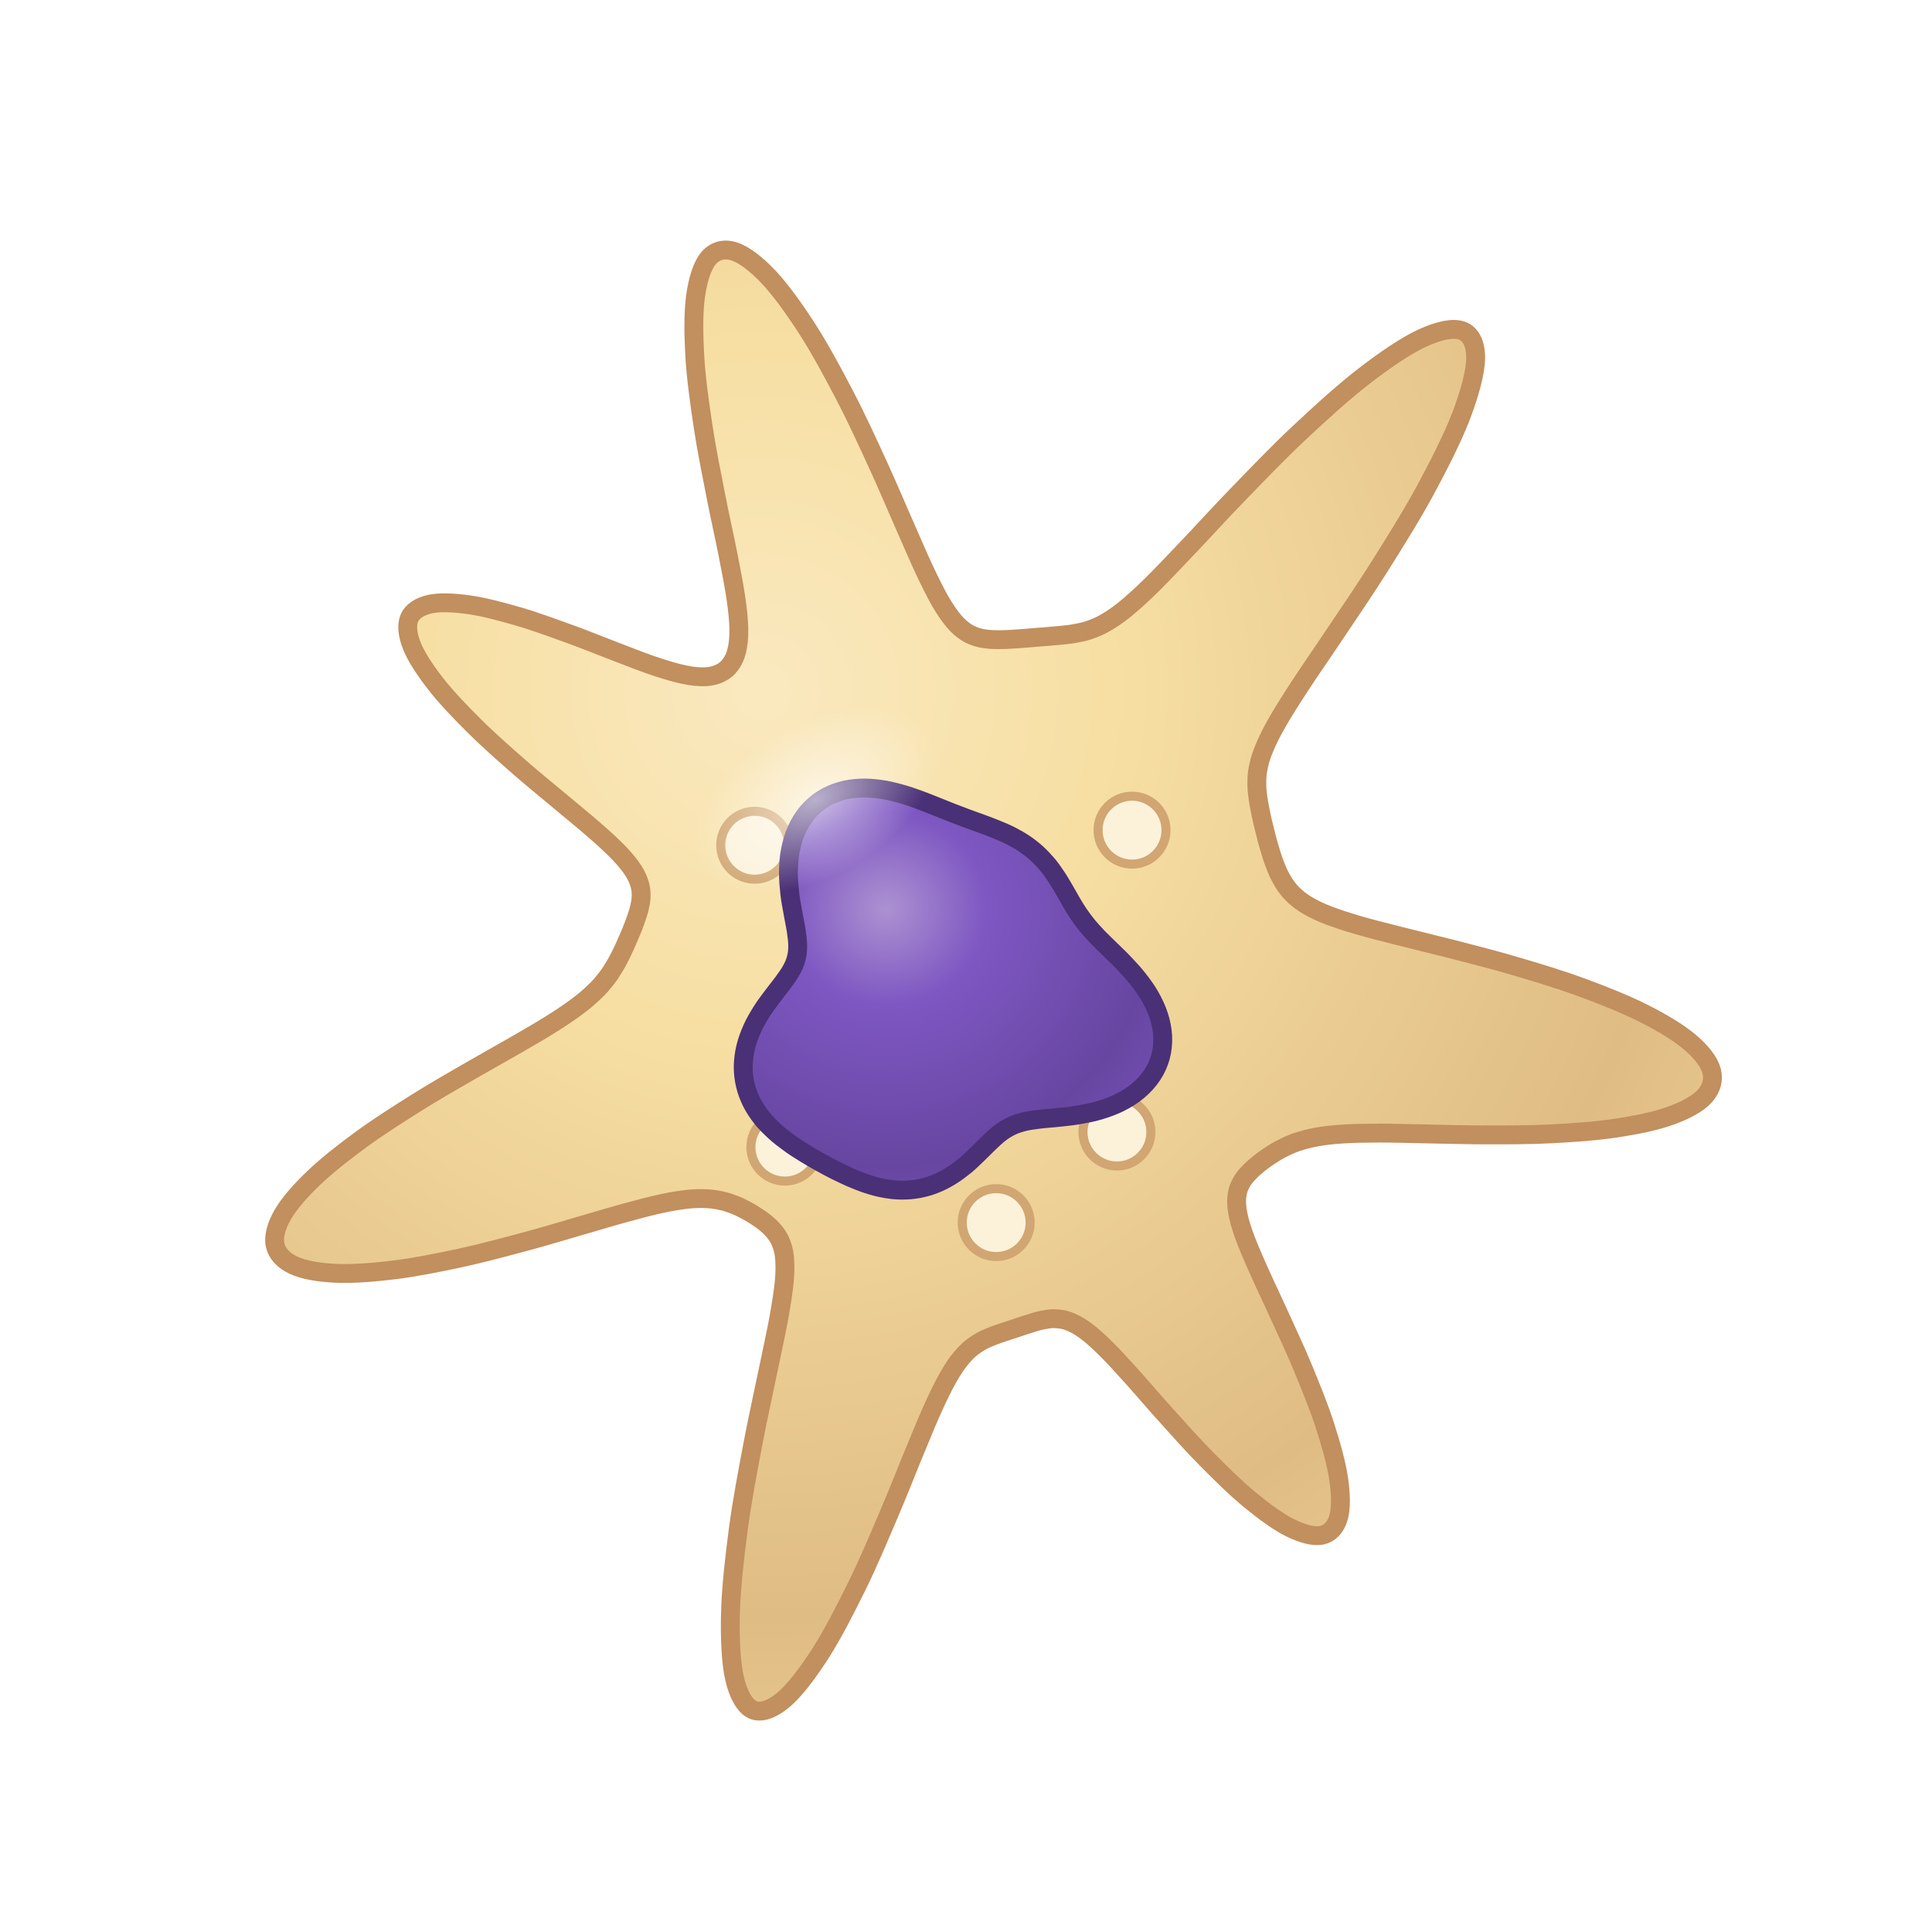
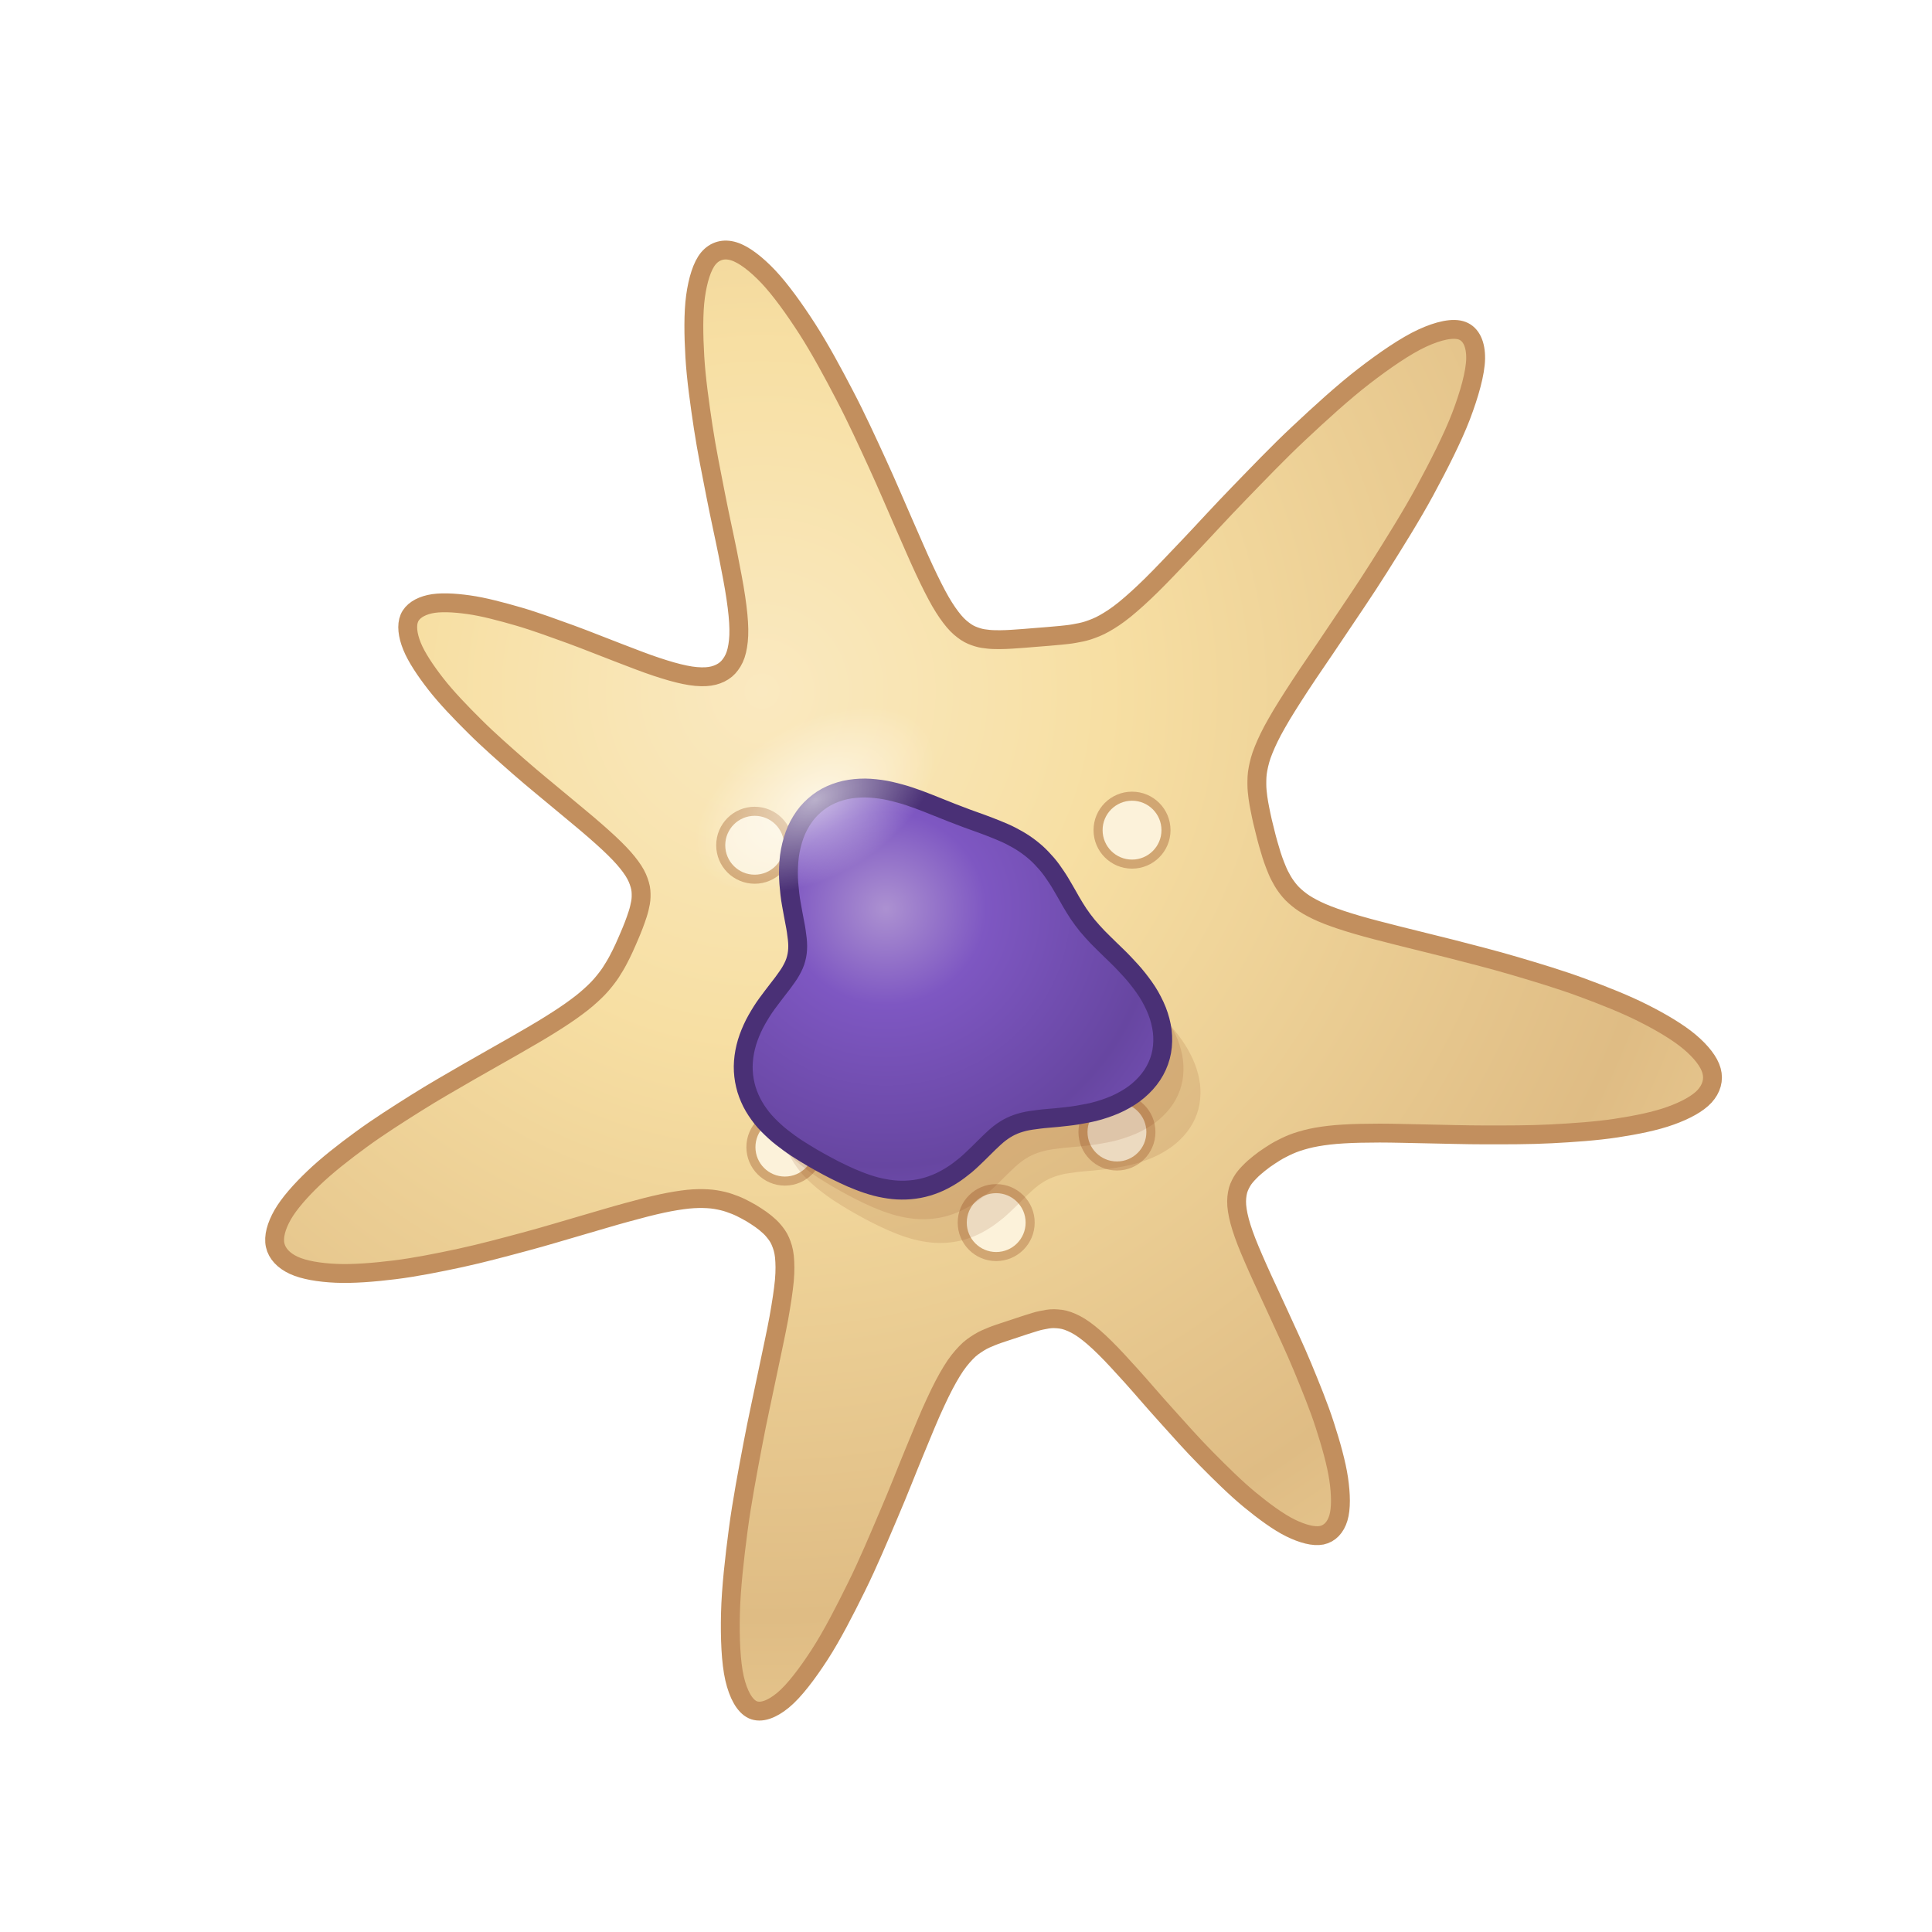
<svg xmlns="http://www.w3.org/2000/svg" viewBox="0 0 256 256" width="256" height="256" role="img" aria-labelledby="dendritic-cell-title">
  <defs>
    <radialGradient id="dendritic-cell-body" cx="0.34" cy="0.3" r="0.8">
      <stop offset="0" stop-color="#fae9c0" />
      <stop offset="0.3" stop-color="#F7DFA3" />
      <stop offset="0.8" stop-color="#dfbc84" />
      <stop offset="1" stop-color="#ebcd94" />
    </radialGradient>
    <radialGradient id="dendritic-cell-nucleus" cx="0.34" cy="0.3" r="0.8">
      <stop offset="0" stop-color="#ac91d1" />
      <stop offset="0.3" stop-color="#7E57C2" />
      <stop offset="0.8" stop-color="#6746a1" />
      <stop offset="1" stop-color="#734fb2" />
    </radialGradient>
    <radialGradient id="dendritic-cell-gloss">
      <stop offset="0" stop-color="#fff" stop-opacity="0.62" />
      <stop offset="1" stop-color="#fff" stop-opacity="0" />
    </radialGradient>
  </defs>
  <path d="M200.72 128C203.6 128.85 206.77 129.8 209.61 130.85C212.46 131.9 215.42 133.07 217.8 134.28C220.18 135.48 222.41 136.81 223.91 138.08C225.41 139.35 226.47 140.69 226.79 141.88C227.12 143.08 226.78 144.26 225.87 145.26C224.96 146.25 223.31 147.14 221.35 147.84C219.4 148.55 216.78 149.08 214.14 149.48C211.51 149.88 208.43 150.09 205.55 150.24C202.67 150.39 199.62 150.38 196.88 150.38C194.15 150.38 191.48 150.29 189.13 150.25C186.79 150.21 184.67 150.14 182.81 150.14C180.95 150.15 179.38 150.17 177.99 150.26C176.6 150.34 175.48 150.48 174.46 150.66C173.44 150.84 172.63 151.07 171.86 151.32C171.1 151.58 170.48 151.87 169.88 152.18C169.27 152.48 168.75 152.81 168.24 153.15C167.73 153.48 167.26 153.82 166.82 154.18C166.37 154.54 165.95 154.9 165.57 155.3C165.19 155.69 164.83 156.09 164.56 156.56C164.29 157.04 164.05 157.53 163.95 158.16C163.84 158.8 163.81 159.47 163.95 160.37C164.09 161.27 164.35 162.27 164.8 163.54C165.25 164.82 165.88 166.28 166.65 168.02C167.41 169.75 168.39 171.77 169.38 173.96C170.37 176.15 171.57 178.66 172.6 181.15C173.62 183.63 174.76 186.39 175.55 188.86C176.35 191.33 177.08 193.92 177.38 195.96C177.68 198.01 177.72 199.91 177.34 201.15C176.97 202.39 176.19 203.21 175.13 203.43C174.07 203.64 172.58 203.24 170.99 202.46C169.4 201.68 167.46 200.25 165.61 198.73C163.75 197.2 161.71 195.18 159.86 193.31C158 191.44 156.14 189.33 154.5 187.51C152.85 185.69 151.32 183.88 149.98 182.39C148.63 180.9 147.46 179.61 146.41 178.58C145.36 177.54 144.48 176.78 143.66 176.19C142.84 175.6 142.15 175.27 141.49 175.03C140.82 174.79 140.24 174.75 139.65 174.73C139.07 174.72 138.53 174.84 137.98 174.95C137.43 175.06 136.9 175.24 136.36 175.41C135.82 175.57 135.28 175.76 134.74 175.94C134.19 176.12 133.65 176.29 133.1 176.48C132.54 176.67 131.99 176.84 131.43 177.07C130.87 177.3 130.31 177.52 129.74 177.88C129.17 178.24 128.6 178.6 128 179.24C127.4 179.87 126.8 180.58 126.13 181.68C125.45 182.78 124.77 184.08 123.96 185.83C123.14 187.57 122.28 189.69 121.26 192.16C120.23 194.63 119.09 197.6 117.79 200.62C116.5 203.64 115.03 207.16 113.49 210.27C111.96 213.38 110.23 216.75 108.6 219.26C106.98 221.76 105.22 224.09 103.74 225.3C102.26 226.52 100.81 227.04 99.74 226.55C98.67 226.06 97.82 224.52 97.33 222.39C96.84 220.25 96.71 217.03 96.79 213.75C96.87 210.46 97.33 206.4 97.82 202.69C98.31 198.98 99.08 194.96 99.73 191.5C100.38 188.03 101.14 184.7 101.71 181.9C102.29 179.09 102.83 176.68 103.2 174.65C103.56 172.62 103.8 171.05 103.93 169.7C104.05 168.34 104.02 167.38 103.94 166.51C103.85 165.64 103.64 165.04 103.4 164.47C103.16 163.9 102.84 163.49 102.51 163.09C102.18 162.68 101.8 162.36 101.41 162.03C101.02 161.71 100.61 161.43 100.18 161.15C99.76 160.87 99.32 160.61 98.86 160.37C98.4 160.12 97.92 159.88 97.41 159.68C96.89 159.48 96.36 159.28 95.75 159.14C95.14 159 94.51 158.88 93.75 158.84C92.99 158.8 92.18 158.8 91.17 158.9C90.17 159.01 89.07 159.18 87.72 159.47C86.37 159.76 84.86 160.15 83.08 160.64C81.29 161.12 79.27 161.74 77.01 162.39C74.75 163.04 72.19 163.83 69.52 164.54C66.86 165.25 63.88 166.06 61.01 166.68C58.13 167.3 55.03 167.92 52.28 168.26C49.53 168.6 46.74 168.82 44.51 168.72C42.28 168.62 40.26 168.28 38.92 167.66C37.58 167.04 36.7 166.1 36.46 164.99C36.21 163.87 36.61 162.44 37.46 160.95C38.31 159.47 39.84 157.74 41.58 156.08C43.31 154.42 45.6 152.63 47.86 150.98C50.11 149.33 52.71 147.68 55.09 146.18C57.47 144.68 59.95 143.27 62.14 142C64.33 140.73 66.41 139.59 68.22 138.54C70.02 137.5 71.61 136.59 72.97 135.73C74.33 134.88 75.44 134.14 76.4 133.42C77.37 132.71 78.1 132.07 78.76 131.44C79.42 130.82 79.9 130.24 80.35 129.66C80.8 129.09 81.14 128.54 81.46 128C81.79 127.46 82.05 126.93 82.32 126.4C82.58 125.88 82.81 125.37 83.03 124.86C83.26 124.35 83.47 123.84 83.68 123.34C83.88 122.84 84.08 122.35 84.25 121.85C84.42 121.36 84.59 120.87 84.71 120.37C84.83 119.87 84.94 119.37 84.95 118.85C84.96 118.32 84.95 117.8 84.77 117.22C84.6 116.64 84.37 116.05 83.92 115.36C83.47 114.67 82.9 113.95 82.07 113.08C81.24 112.21 80.21 111.26 78.93 110.14C77.66 109.02 76.11 107.77 74.42 106.35C72.74 104.94 70.75 103.34 68.83 101.66C66.91 99.97 64.75 98.09 62.91 96.25C61.06 94.42 59.15 92.43 57.76 90.65C56.38 88.88 55.17 87.07 54.59 85.62C54 84.16 53.85 82.84 54.24 81.91C54.63 80.99 55.62 80.36 56.93 80.06C58.24 79.76 60.14 79.85 62.11 80.13C64.08 80.4 66.49 81.05 68.74 81.7C71 82.36 73.45 83.27 75.64 84.06C77.83 84.86 79.99 85.75 81.87 86.46C83.75 87.18 85.45 87.85 86.93 88.34C88.41 88.83 89.65 89.19 90.74 89.41C91.83 89.64 92.7 89.7 93.49 89.67C94.27 89.63 94.89 89.46 95.44 89.19C95.99 88.92 96.43 88.56 96.79 88.06C97.16 87.56 97.45 86.98 97.63 86.2C97.81 85.42 97.92 84.54 97.9 83.37C97.88 82.2 97.75 80.87 97.5 79.19C97.26 77.52 96.87 75.57 96.43 73.31C95.98 71.05 95.38 68.42 94.84 65.64C94.3 62.86 93.64 59.66 93.18 56.61C92.72 53.55 92.24 50.18 92.07 47.29C91.9 44.41 91.86 41.46 92.16 39.28C92.46 37.11 93.03 35.23 93.87 34.23C94.72 33.23 95.9 32.89 97.23 33.3C98.55 33.7 100.2 34.97 101.82 36.68C103.43 38.39 105.26 40.94 106.95 43.56C108.63 46.17 110.37 49.39 111.92 52.37C113.48 55.35 114.96 58.59 116.26 61.42C117.57 64.26 118.72 67.02 119.76 69.37C120.8 71.72 121.67 73.78 122.48 75.5C123.29 77.23 123.97 78.58 124.62 79.72C125.28 80.85 125.84 81.64 126.4 82.31C126.97 82.99 127.48 83.39 128 83.75C128.52 84.1 129.02 84.28 129.52 84.44C130.03 84.6 130.52 84.66 131.03 84.71C131.53 84.76 132.04 84.76 132.54 84.76C133.05 84.76 133.57 84.73 134.09 84.7C134.6 84.67 135.13 84.63 135.65 84.59C136.18 84.55 136.72 84.5 137.25 84.46C137.79 84.42 138.34 84.38 138.89 84.33C139.44 84.28 139.99 84.24 140.56 84.18C141.13 84.12 141.7 84.07 142.31 83.96C142.91 83.85 143.51 83.75 144.19 83.53C144.86 83.3 145.53 83.06 146.34 82.6C147.15 82.14 147.98 81.61 149.03 80.76C150.08 79.9 151.22 78.88 152.64 77.48C154.07 76.07 155.67 74.36 157.59 72.35C159.51 70.33 161.72 67.89 164.14 65.4C166.57 62.9 169.36 59.97 172.12 57.39C174.88 54.8 177.98 51.97 180.7 49.87C183.42 47.77 186.27 45.81 188.44 44.81C190.62 43.8 192.58 43.37 193.76 43.83C194.94 44.28 195.56 45.63 195.53 47.52C195.5 49.41 194.7 52.24 193.59 55.16C192.47 58.07 190.63 61.68 188.83 65.01C187.03 68.33 184.76 71.95 182.77 75.11C180.79 78.26 178.67 81.33 176.92 83.95C175.17 86.58 173.56 88.87 172.27 90.85C170.98 92.83 169.97 94.42 169.17 95.84C168.36 97.25 167.85 98.34 167.44 99.35C167.02 100.36 166.84 101.14 166.69 101.9C166.54 102.66 166.54 103.29 166.54 103.92C166.54 104.55 166.61 105.11 166.68 105.67C166.75 106.23 166.86 106.76 166.96 107.28C167.06 107.81 167.18 108.33 167.29 108.84C167.41 109.34 167.53 109.85 167.66 110.34C167.78 110.84 167.91 111.33 168.05 111.82C168.19 112.31 168.33 112.79 168.48 113.27C168.64 113.74 168.79 114.22 168.98 114.68C169.17 115.15 169.35 115.62 169.59 116.07C169.83 116.53 170.08 116.98 170.41 117.43C170.73 117.87 171.08 118.31 171.57 118.74C172.05 119.17 172.58 119.59 173.31 120.01C174.04 120.43 174.86 120.84 175.95 121.26C177.04 121.68 178.29 122.1 179.84 122.55C181.4 123.01 183.2 123.46 185.28 123.99C187.37 124.53 189.78 125.09 192.35 125.75C194.92 126.42 197.85 127.15 200.72 128Z" fill="url(#dendritic-cell-body)" stroke="#c28f5e" stroke-width="2.5" stroke-linejoin="round" />
  <circle cx="150" cy="110" r="4.5" fill="#fcf2da" stroke="#d1a672" stroke-width="1.2" />
  <circle cx="148" cy="150" r="4.5" fill="#fcf2da" stroke="#d1a672" stroke-width="1.2" />
  <circle cx="104" cy="152" r="4.5" fill="#fcf2da" stroke="#d1a672" stroke-width="1.2" />
  <circle cx="100" cy="112" r="4.5" fill="#fcf2da" stroke="#d1a672" stroke-width="1.2" />
  <circle cx="132" cy="162" r="4.5" fill="#fcf2da" stroke="#d1a672" stroke-width="1.2" />
+   <g transform="translate(2.75 3.85)">
+     <path d="M152.37 132C152.83 132.82 153.26 133.7 153.54 134.58C153.83 135.47 154.02 136.4 154.06 137.3C154.1 138.2 154.02 139.13 153.79 139.98C153.56 140.84 153.18 141.69 152.68 142.44C152.19 143.19 151.54 143.9 150.82 144.51C150.11 145.12 149.26 145.64 148.39 146.08C147.52 146.52 146.55 146.86 145.62 147.14C144.68 147.42 143.7 147.59 142.77 147.75C141.85 147.91 140.92 147.98 140.08 148.08C139.23 148.17 138.42 148.21 137.68 148.31C136.95 148.4 136.27 148.49 135.65 148.64C135.03 148.8 134.48 148.98 133.95 149.24C133.42 149.49 132.95 149.8 132.47 150.16C131.99 150.53 131.54 150.96 131.07 151.41C130.59 151.86 130.11 152.38 129.59 152.87C129.07 153.37 128.53 153.9 127.95 154.39C127.36 154.87 126.74 155.35 126.08 155.76C125.42 156.17 124.72 156.55 124 156.84C123.28 157.13 122.52 157.36 121.77 157.5C121.01 157.64 120.23 157.71 119.47 157.7C118.7 157.7 117.93 157.61 117.18 157.47C116.42 157.34 115.67 157.13 114.94 156.89C114.21 156.65 113.49 156.36 112.78 156.06C112.07 155.75 111.38 155.41 110.68 155.07C109.99 154.72 109.3 154.35 108.62 153.97C107.93 153.59 107.25 153.19 106.57 152.77C105.89 152.35 105.21 151.92 104.56 151.44C103.91 150.96 103.25 150.47 102.65 149.91C102.05 149.36 101.46 148.78 100.95 148.14C100.45 147.5 99.98 146.81 99.61 146.08C99.25 145.35 98.94 144.57 98.76 143.77C98.57 142.97 98.47 142.13 98.48 141.29C98.49 140.45 98.61 139.58 98.81 138.75C99.01 137.92 99.32 137.08 99.68 136.29C100.03 135.5 100.49 134.73 100.93 134.02C101.38 133.3 101.9 132.63 102.37 132C102.83 131.37 103.32 130.79 103.73 130.23C104.14 129.66 104.53 129.15 104.82 128.62C105.12 128.09 105.35 127.59 105.49 127.04C105.64 126.49 105.7 125.95 105.7 125.34C105.7 124.73 105.61 124.09 105.51 123.38C105.41 122.67 105.23 121.9 105.09 121.08C104.95 120.26 104.76 119.37 104.66 118.46C104.56 117.55 104.46 116.57 104.47 115.61C104.48 114.66 104.54 113.65 104.72 112.72C104.9 111.79 105.17 110.84 105.54 110C105.92 109.16 106.41 108.36 106.97 107.68C107.54 107.01 108.22 106.41 108.95 105.93C109.68 105.46 110.5 105.1 111.34 104.85C112.17 104.6 113.08 104.47 113.96 104.43C114.85 104.38 115.77 104.46 116.65 104.58C117.54 104.7 118.42 104.92 119.26 105.15C120.11 105.37 120.93 105.67 121.72 105.95C122.51 106.24 123.27 106.55 124 106.84C124.73 107.13 125.44 107.42 126.13 107.69C126.82 107.96 127.49 108.21 128.15 108.46C128.82 108.71 129.47 108.93 130.12 109.17C130.76 109.42 131.41 109.64 132.04 109.91C132.67 110.17 133.31 110.43 133.91 110.74C134.52 111.05 135.12 111.39 135.68 111.76C136.25 112.14 136.79 112.56 137.3 113.01C137.8 113.46 138.27 113.96 138.71 114.47C139.15 114.98 139.54 115.53 139.91 116.09C140.29 116.64 140.62 117.21 140.95 117.78C141.29 118.34 141.59 118.91 141.91 119.46C142.24 120.01 142.55 120.55 142.91 121.08C143.27 121.61 143.65 122.12 144.07 122.64C144.5 123.16 144.96 123.66 145.46 124.19C145.97 124.72 146.53 125.24 147.1 125.81C147.68 126.38 148.31 126.96 148.92 127.61C149.52 128.25 150.17 128.93 150.74 129.66C151.32 130.39 151.9 131.18 152.37 132Z" fill="#86340f" opacity="0.13" />
+   </g>
+   <g transform="translate(5 7)">
+     <path d="M152.37 132C152.83 132.82 153.26 133.7 153.54 134.58C153.83 135.47 154.02 136.4 154.06 137.3C154.1 138.2 154.02 139.13 153.79 139.98C153.56 140.84 153.18 141.69 152.68 142.44C152.19 143.19 151.54 143.9 150.82 144.51C150.11 145.12 149.26 145.64 148.39 146.08C147.52 146.52 146.55 146.86 145.62 147.14C144.68 147.42 143.7 147.59 142.77 147.75C141.85 147.91 140.92 147.98 140.08 148.08C139.23 148.17 138.42 148.21 137.68 148.31C136.95 148.4 136.27 148.49 135.65 148.64C135.03 148.8 134.48 148.98 133.95 149.24C133.42 149.49 132.95 149.8 132.47 150.16C131.99 150.53 131.54 150.96 131.07 151.41C130.59 151.86 130.11 152.38 129.59 152.87C129.07 153.37 128.53 153.9 127.95 154.39C127.36 154.87 126.74 155.35 126.08 155.76C125.42 156.17 124.72 156.55 124 156.84C123.28 157.13 122.52 157.36 121.77 157.5C121.01 157.64 120.23 157.71 119.47 157.7C118.7 157.7 117.93 157.61 117.18 157.47C116.42 157.34 115.67 157.13 114.94 156.89C114.21 156.65 113.49 156.36 112.78 156.06C112.07 155.75 111.38 155.41 110.68 155.07C109.99 154.72 109.3 154.35 108.62 153.97C107.93 153.59 107.25 153.19 106.57 152.77C105.89 152.35 105.21 151.92 104.56 151.44C103.91 150.96 103.25 150.47 102.65 149.91C102.05 149.36 101.46 148.78 100.95 148.14C100.45 147.5 99.98 146.81 99.61 146.08C99.25 145.35 98.94 144.57 98.76 143.77C98.57 142.97 98.47 142.13 98.48 141.29C98.49 140.45 98.61 139.58 98.81 138.75C99.01 137.92 99.32 137.08 99.68 136.29C100.03 135.5 100.49 134.73 100.93 134.02C101.38 133.3 101.9 132.63 102.37 132C102.83 131.37 103.32 130.79 103.73 130.23C104.14 129.66 104.53 129.15 104.82 128.62C105.12 128.09 105.35 127.59 105.49 127.04C105.64 126.49 105.7 125.95 105.7 125.34C105.7 124.73 105.61 124.09 105.51 123.38C105.41 122.67 105.23 121.9 105.09 121.08C104.95 120.26 104.76 119.37 104.66 118.46C104.56 117.55 104.46 116.57 104.47 115.61C104.48 114.66 104.54 113.65 104.72 112.72C104.9 111.79 105.17 110.84 105.54 110C105.92 109.16 106.41 108.36 106.97 107.68C107.54 107.01 108.22 106.41 108.95 105.93C109.68 105.46 110.5 105.1 111.34 104.85C112.17 104.6 113.08 104.47 113.96 104.43C114.85 104.38 115.77 104.46 116.65 104.58C117.54 104.7 118.42 104.92 119.26 105.15C120.11 105.37 120.93 105.67 121.72 105.95C122.51 106.24 123.27 106.55 124 106.84C124.73 107.13 125.44 107.42 126.13 107.69C126.82 107.96 127.49 108.21 128.15 108.46C128.82 108.71 129.47 108.93 130.12 109.17C130.76 109.42 131.41 109.64 132.04 109.91C132.67 110.17 133.31 110.43 133.91 110.74C134.52 111.05 135.12 111.39 135.68 111.76C136.25 112.14 136.79 112.56 137.3 113.01C137.8 113.46 138.27 113.96 138.71 114.47C139.15 114.98 139.54 115.53 139.91 116.09C140.29 116.64 140.62 117.21 140.95 117.78C141.29 118.34 141.59 118.91 141.91 119.46C142.24 120.01 142.55 120.55 142.91 121.08C143.27 121.61 143.65 122.12 144.07 122.64C144.5 123.16 144.96 123.66 145.46 124.19C145.97 124.72 146.53 125.24 147.1 125.81C147.68 126.38 148.31 126.96 148.92 127.61C149.52 128.25 150.17 128.93 150.74 129.66C151.32 130.39 151.9 131.18 152.37 132Z" fill="#86340f" opacity="0.13" />
+   </g>
  <path d="M152.37 132C152.83 132.82 153.26 133.7 153.54 134.58C153.83 135.47 154.02 136.4 154.06 137.3C154.1 138.2 154.02 139.13 153.79 139.98C153.56 140.84 153.18 141.69 152.68 142.44C152.19 143.19 151.54 143.9 150.82 144.51C150.11 145.12 149.26 145.64 148.39 146.08C147.52 146.52 146.55 146.86 145.62 147.14C144.68 147.42 143.7 147.59 142.77 147.75C141.85 147.91 140.92 147.98 140.08 148.08C139.23 148.17 138.42 148.21 137.68 148.31C136.95 148.4 136.27 148.49 135.65 148.64C135.03 148.8 134.48 148.98 133.95 149.24C133.42 149.49 132.95 149.8 132.47 150.16C131.99 150.53 131.54 150.96 131.07 151.41C130.59 151.86 130.11 152.38 129.59 152.87C129.07 153.37 128.53 153.9 127.95 154.39C127.36 154.87 126.74 155.35 126.08 155.76C125.42 156.17 124.72 156.55 124 156.84C123.28 157.13 122.52 157.36 121.77 157.5C121.01 157.64 120.23 157.71 119.47 157.7C118.7 157.7 117.93 157.61 117.18 157.47C116.42 157.34 115.67 157.13 114.94 156.89C114.21 156.65 113.49 156.36 112.78 156.06C112.07 155.75 111.38 155.41 110.68 155.07C109.99 154.72 109.3 154.35 108.62 153.97C107.93 153.59 107.25 153.19 106.57 152.77C105.89 152.35 105.21 151.92 104.56 151.44C103.91 150.96 103.25 150.47 102.65 149.91C102.05 149.36 101.46 148.78 100.95 148.14C100.45 147.5 99.98 146.81 99.61 146.08C99.25 145.35 98.94 144.57 98.76 143.77C98.57 142.97 98.47 142.13 98.48 141.29C98.49 140.45 98.61 139.58 98.81 138.75C99.01 137.92 99.32 137.08 99.68 136.29C100.03 135.5 100.49 134.73 100.93 134.02C101.38 133.3 101.9 132.63 102.37 132C102.83 131.37 103.32 130.79 103.73 130.23C104.14 129.66 104.53 129.15 104.82 128.62C105.12 128.09 105.35 127.59 105.49 127.04C105.64 126.49 105.7 125.95 105.7 125.34C105.7 124.73 105.61 124.09 105.51 123.38C105.41 122.67 105.23 121.9 105.09 121.08C104.95 120.26 104.76 119.37 104.66 118.46C104.56 117.55 104.46 116.57 104.47 115.61C104.48 114.66 104.54 113.65 104.72 112.72C104.9 111.79 105.17 110.84 105.54 110C105.92 109.16 106.41 108.36 106.97 107.68C107.54 107.01 108.22 106.41 108.95 105.93C109.68 105.46 110.5 105.1 111.34 104.85C112.17 104.6 113.08 104.47 113.96 104.43C114.85 104.38 115.77 104.46 116.65 104.58C117.54 104.7 118.42 104.92 119.26 105.15C120.11 105.37 120.93 105.67 121.72 105.95C122.51 106.24 123.27 106.55 124 106.84C124.73 107.13 125.44 107.42 126.13 107.69C126.82 107.96 127.49 108.21 128.15 108.46C128.82 108.71 129.47 108.93 130.12 109.17C130.76 109.42 131.41 109.64 132.04 109.91C132.67 110.17 133.31 110.43 133.91 110.74C134.52 111.05 135.12 111.39 135.68 111.76C136.25 112.14 136.79 112.56 137.3 113.01C137.8 113.46 138.27 113.96 138.71 114.47C139.15 114.98 139.54 115.53 139.91 116.09C140.29 116.64 140.62 117.21 140.95 117.78C141.29 118.34 141.59 118.91 141.91 119.46C142.24 120.01 142.55 120.55 142.91 121.08C143.27 121.61 143.65 122.12 144.07 122.64C144.5 123.16 144.96 123.66 145.46 124.19C145.97 124.72 146.53 125.24 147.1 125.81C147.68 126.38 148.31 126.96 148.92 127.61C149.52 128.25 150.17 128.93 150.74 129.66C151.32 130.39 151.9 131.18 152.37 132Z" fill="url(#dendritic-cell-nucleus)" stroke="#4a3076" stroke-width="2.5" />
  <ellipse cx="108" cy="106" rx="17.5" ry="10.15" transform="rotate(-30 108 106)" fill="url(#dendritic-cell-gloss)" />
</svg>
